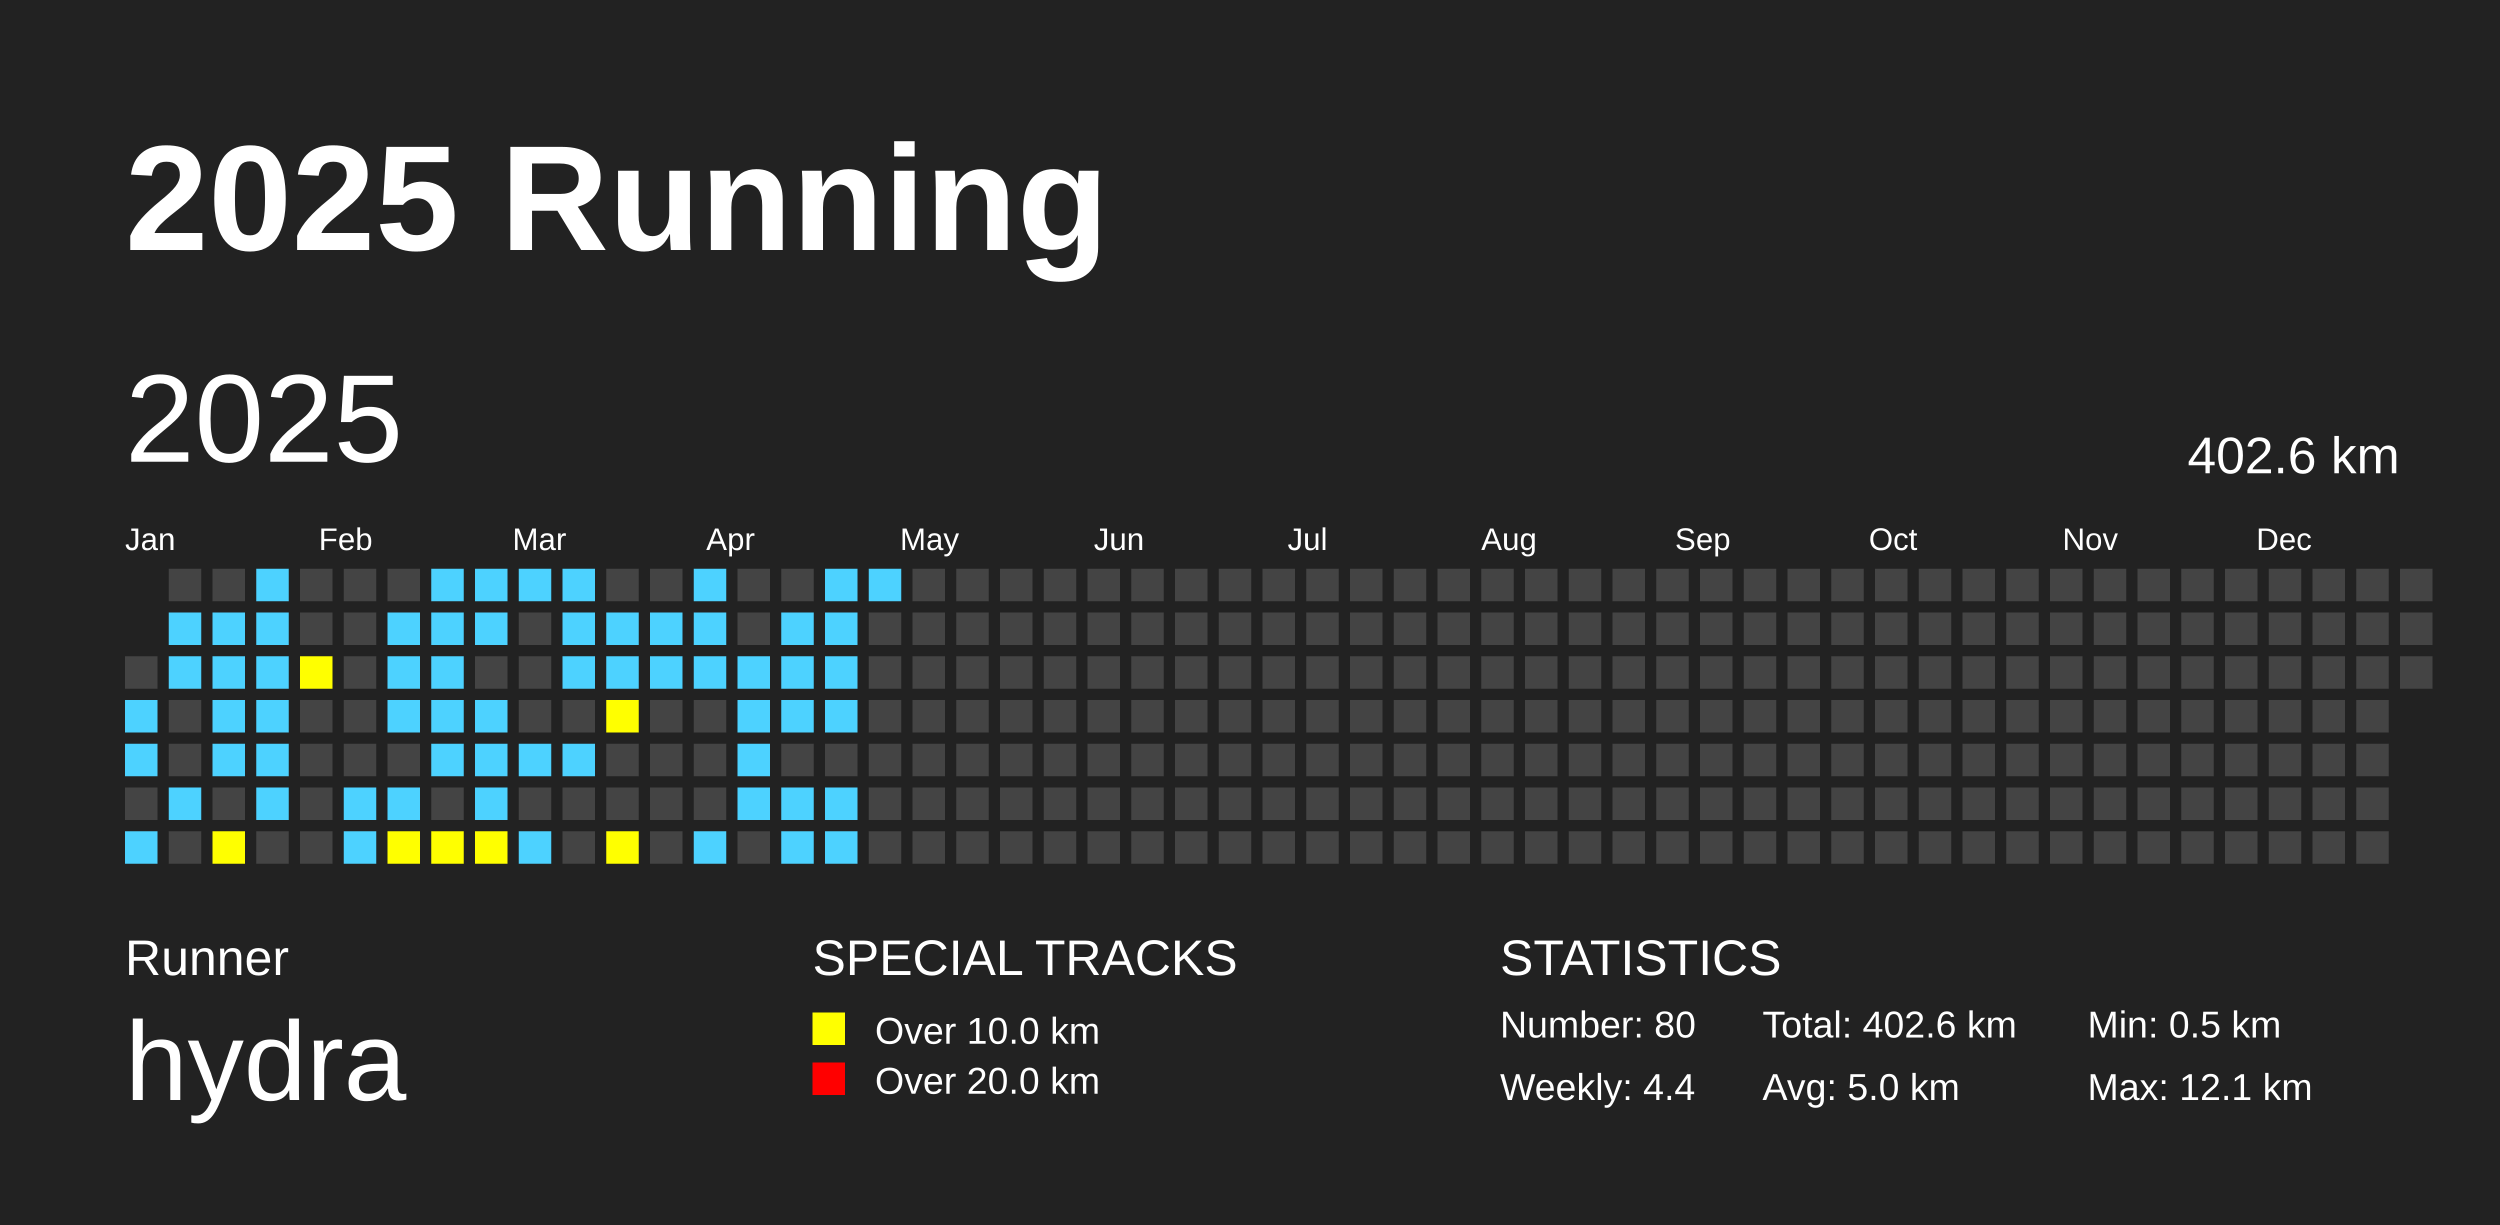
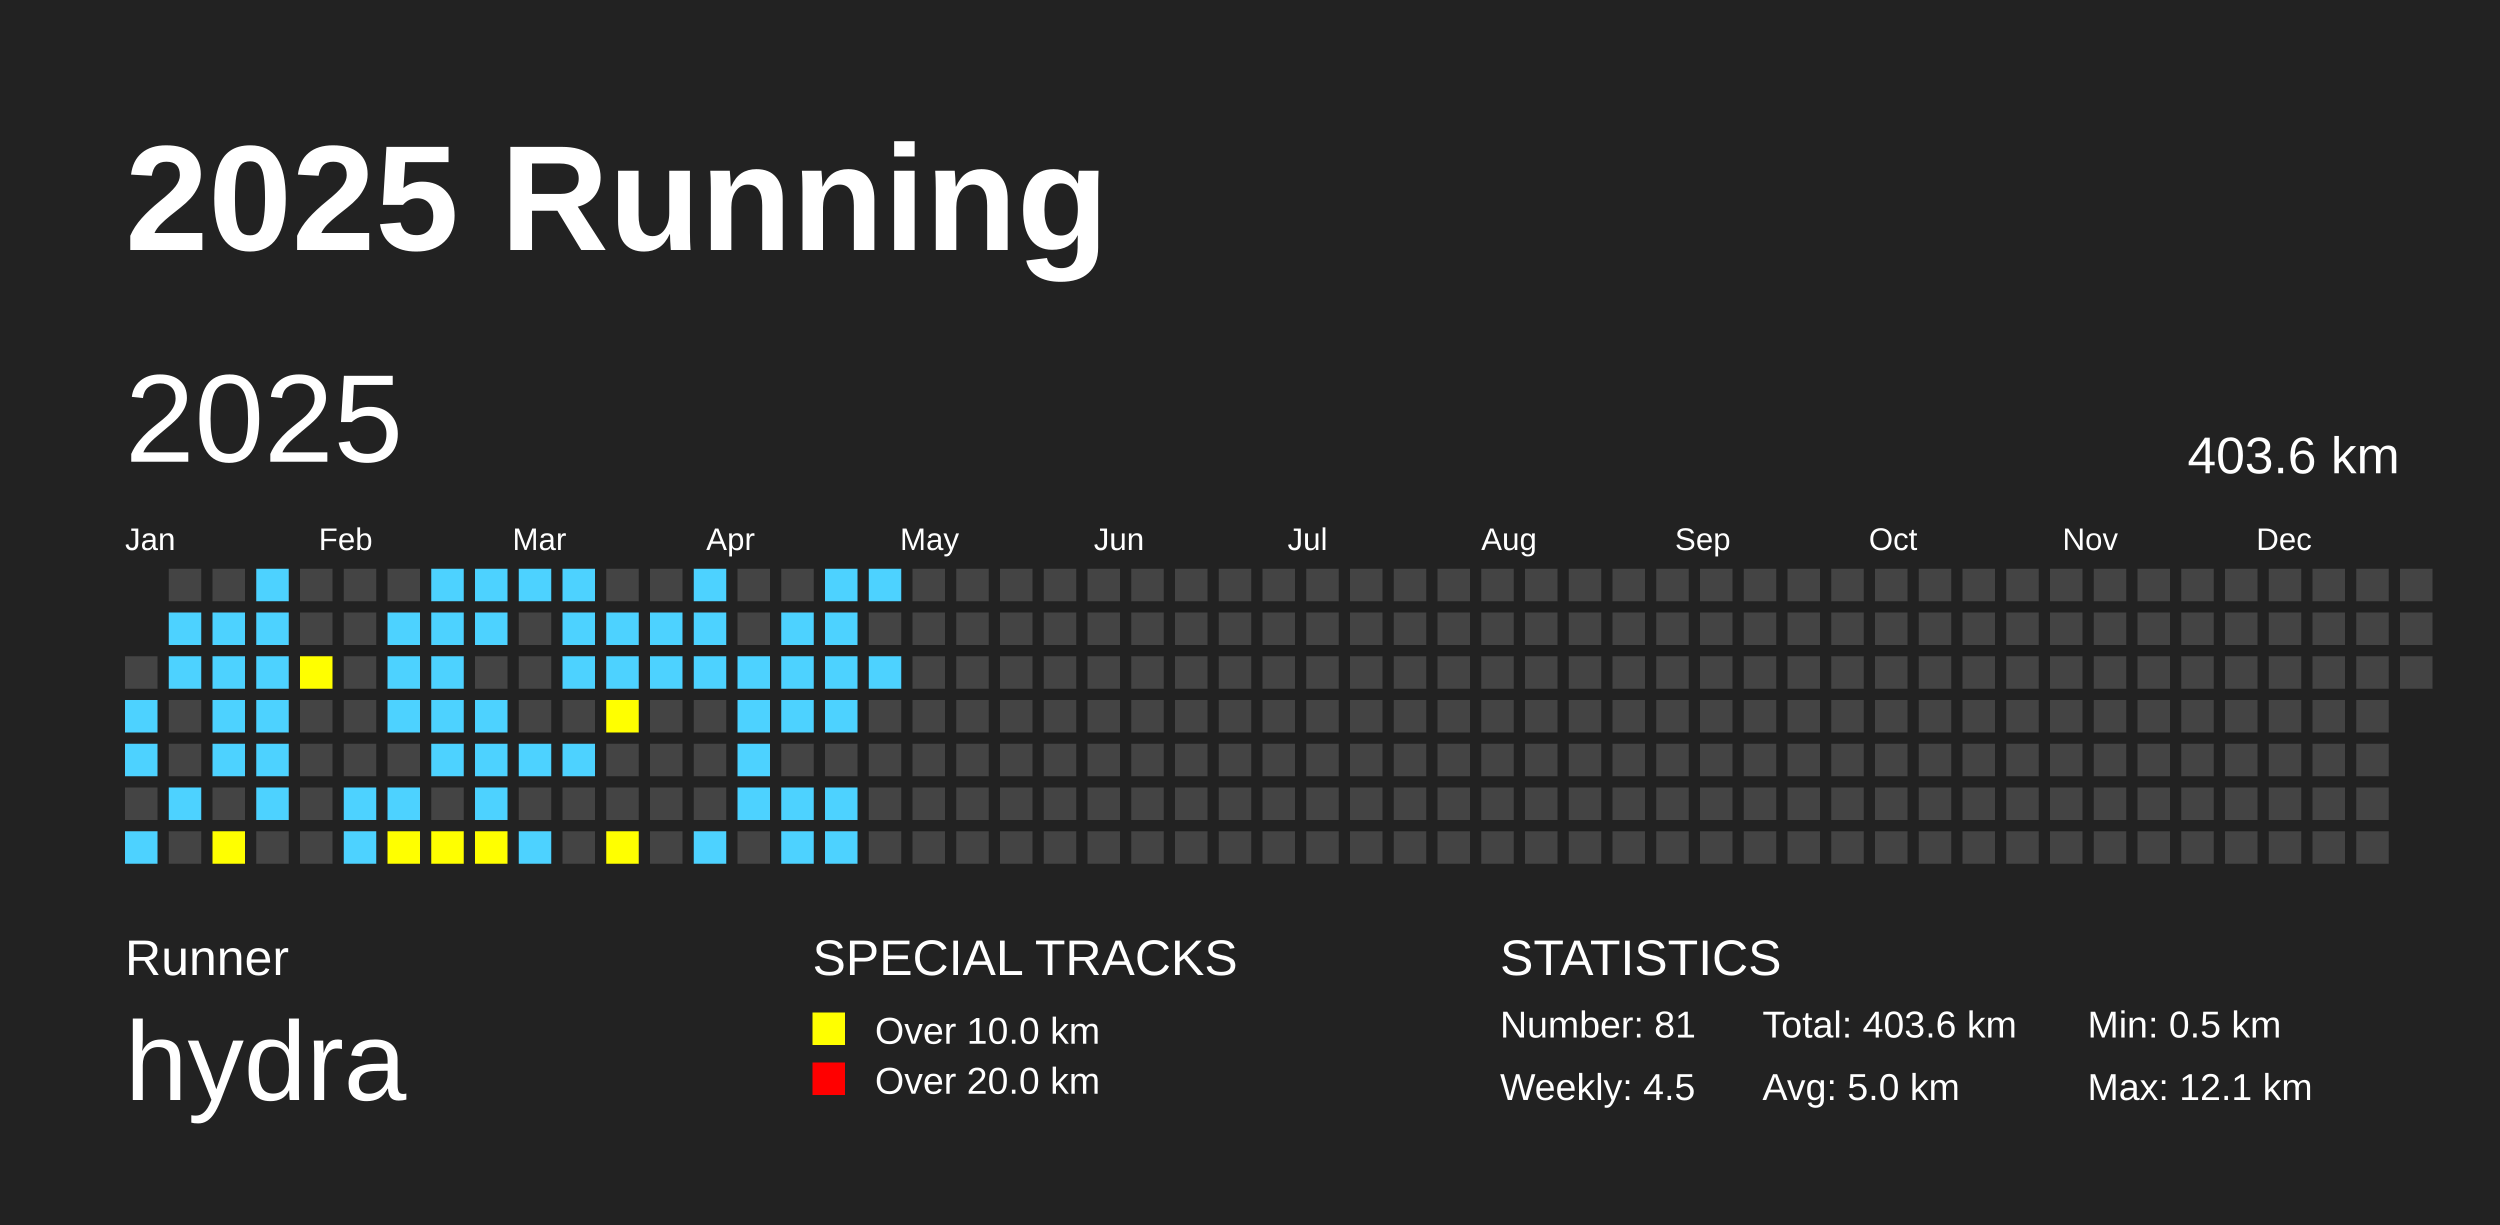
<svg xmlns="http://www.w3.org/2000/svg" baseProfile="full" height="98mm" version="1.1" viewBox="0,0,200,98" width="200mm">
  <defs />
  <rect fill="#222222" height="98" width="200" x="0" y="0" />
  <text fill="#FFFFFF" style="font-size:12px; font-family:Arial; font-weight:bold;" x="10" y="20">2025 Running</text>
  <text fill="#FFFFFF" style="font-size:4px; font-family:Arial" x="10" y="78">Runner</text>
  <text fill="#FFFFFF" style="font-size:9px; font-family:Arial" x="10" y="88">hydra</text>
  <text fill="#FFFFFF" style="font-size:4px; font-family:Arial" x="65" y="78">SPECIAL TRACKS</text>
  <rect fill="yellow" height="2.6" width="2.6" x="65" y="81" />
  <text fill="#FFFFFF" style="font-size:3px; font-family:Arial" x="70" y="83.5">Over 10.0 km</text>
  <rect fill="red" height="2.6" width="2.6" x="65" y="85" />
  <text fill="#FFFFFF" style="font-size:3px; font-family:Arial" x="70" y="87.5">Over 20.0 km</text>
  <text fill="#FFFFFF" style="font-size:4px; font-family:Arial" x="120" y="78">STATISTICS</text>
-   <text fill="#FFFFFF" style="font-size:3px; font-family:Arial" x="120" y="83">Number: 80</text>
-   <text fill="#FFFFFF" style="font-size:3px; font-family:Arial" x="120" y="88">Weekly: 4.4</text>
-   <text fill="#FFFFFF" style="font-size:3px; font-family:Arial" x="141" y="83">Total: 402.6 km</text>
+   <text fill="#FFFFFF" style="font-size:3px; font-family:Arial" x="120" y="83">Number: 81</text>
+   <text fill="#FFFFFF" style="font-size:3px; font-family:Arial" x="120" y="88">Weekly: 4.5</text>
+   <text fill="#FFFFFF" style="font-size:3px; font-family:Arial" x="141" y="83">Total: 403.6 km</text>
  <text fill="#FFFFFF" style="font-size:3px; font-family:Arial" x="141" y="88">Avg: 5.0 km</text>
  <text fill="#FFFFFF" style="font-size:3px; font-family:Arial" x="167" y="83">Min: 0.5 km</text>
  <text fill="#FFFFFF" style="font-size:3px; font-family:Arial" x="167" y="88">Max: 12.1 km</text>
  <text dominant-baseline="hanging" fill="#FFFFFF" style="font-size:10.0px; font-family:Arial;" x="10" y="30">2025</text>
-   <text dominant-baseline="hanging" fill="#FFFFFF" style="font-size:4.125px; font-family:Arial;" x="175" y="35">402.6 km</text>
+   <text dominant-baseline="hanging" fill="#FFFFFF" style="font-size:4.125px; font-family:Arial;" x="175" y="35">403.6 km</text>
  <text fill="#FFFFFF" style="font-size:2.5px; font-family:Arial" x="10.0" y="44">Jan</text>
  <text fill="#FFFFFF" style="font-size:2.5px; font-family:Arial" x="25.5" y="44">Feb</text>
  <text fill="#FFFFFF" style="font-size:2.5px; font-family:Arial" x="41.0" y="44">Mar</text>
  <text fill="#FFFFFF" style="font-size:2.5px; font-family:Arial" x="56.5" y="44">Apr</text>
  <text fill="#FFFFFF" style="font-size:2.5px; font-family:Arial" x="72.0" y="44">May</text>
  <text fill="#FFFFFF" style="font-size:2.5px; font-family:Arial" x="87.5" y="44">Jun</text>
  <text fill="#FFFFFF" style="font-size:2.5px; font-family:Arial" x="103.0" y="44">Jul</text>
  <text fill="#FFFFFF" style="font-size:2.5px; font-family:Arial" x="118.5" y="44">Aug</text>
  <text fill="#FFFFFF" style="font-size:2.5px; font-family:Arial" x="134.0" y="44">Sep</text>
  <text fill="#FFFFFF" style="font-size:2.5px; font-family:Arial" x="149.5" y="44">Oct</text>
  <text fill="#FFFFFF" style="font-size:2.5px; font-family:Arial" x="165.0" y="44">Nov</text>
  <text fill="#FFFFFF" style="font-size:2.5px; font-family:Arial" x="180.5" y="44">Dec</text>
  <rect fill="#444444" height="2.6" width="2.6" x="10.0" y="52.5" />
  <rect fill="#4DD2FF" height="2.6" width="2.6" x="10.0" y="56.0" />
  <rect fill="#4DD2FF" height="2.6" width="2.6" x="10.0" y="59.5" />
  <rect fill="#444444" height="2.6" width="2.6" x="10.0" y="63.0" />
  <rect fill="#4DD2FF" height="2.6" width="2.6" x="10.0" y="66.5" />
  <rect fill="#444444" height="2.6" width="2.6" x="13.5" y="45.5" />
  <rect fill="#4DD2FF" height="2.6" width="2.6" x="13.5" y="49.0" />
  <rect fill="#4DD2FF" height="2.6" width="2.6" x="13.5" y="52.5" />
  <rect fill="#444444" height="2.6" width="2.6" x="13.5" y="56.0" />
  <rect fill="#444444" height="2.6" width="2.6" x="13.5" y="59.5" />
  <rect fill="#4DD2FF" height="2.6" width="2.6" x="13.5" y="63.0" />
  <rect fill="#444444" height="2.6" width="2.6" x="13.5" y="66.5" />
  <rect fill="#444444" height="2.6" width="2.6" x="17.0" y="45.5" />
  <rect fill="#4DD2FF" height="2.6" width="2.6" x="17.0" y="49.0" />
  <rect fill="#4DD2FF" height="2.6" width="2.6" x="17.0" y="52.5" />
  <rect fill="#4DD2FF" height="2.6" width="2.6" x="17.0" y="56.0" />
  <rect fill="#4DD2FF" height="2.6" width="2.6" x="17.0" y="59.5" />
  <rect fill="#444444" height="2.6" width="2.6" x="17.0" y="63.0" />
  <rect fill="yellow" height="2.6" width="2.6" x="17.0" y="66.5" />
  <rect fill="#4DD2FF" height="2.6" width="2.6" x="20.5" y="45.5" />
  <rect fill="#4DD2FF" height="2.6" width="2.6" x="20.5" y="49.0" />
  <rect fill="#4DD2FF" height="2.6" width="2.6" x="20.5" y="52.5" />
  <rect fill="#4DD2FF" height="2.6" width="2.6" x="20.5" y="56.0" />
  <rect fill="#4DD2FF" height="2.6" width="2.6" x="20.5" y="59.5" />
  <rect fill="#4DD2FF" height="2.6" width="2.6" x="20.5" y="63.0" />
  <rect fill="#444444" height="2.6" width="2.6" x="20.5" y="66.5" />
  <rect fill="#444444" height="2.6" width="2.6" x="24.0" y="45.5" />
  <rect fill="#444444" height="2.6" width="2.6" x="24.0" y="49.0" />
  <rect fill="yellow" height="2.6" width="2.6" x="24.0" y="52.5" />
  <rect fill="#444444" height="2.6" width="2.6" x="24.0" y="56.0" />
  <rect fill="#444444" height="2.6" width="2.6" x="24.0" y="59.5" />
  <rect fill="#444444" height="2.6" width="2.6" x="24.0" y="63.0" />
  <rect fill="#444444" height="2.6" width="2.6" x="24.0" y="66.5" />
  <rect fill="#444444" height="2.6" width="2.6" x="27.5" y="45.5" />
  <rect fill="#444444" height="2.6" width="2.6" x="27.5" y="49.0" />
  <rect fill="#444444" height="2.6" width="2.6" x="27.5" y="52.5" />
  <rect fill="#444444" height="2.6" width="2.6" x="27.5" y="56.0" />
  <rect fill="#444444" height="2.6" width="2.6" x="27.5" y="59.5" />
  <rect fill="#4DD2FF" height="2.6" width="2.6" x="27.5" y="63.0" />
  <rect fill="#4DD2FF" height="2.6" width="2.6" x="27.5" y="66.5" />
  <rect fill="#444444" height="2.6" width="2.6" x="31.0" y="45.5" />
  <rect fill="#4DD2FF" height="2.6" width="2.6" x="31.0" y="49.0" />
  <rect fill="#4DD2FF" height="2.6" width="2.6" x="31.0" y="52.5" />
  <rect fill="#4DD2FF" height="2.6" width="2.6" x="31.0" y="56.0" />
  <rect fill="#444444" height="2.6" width="2.6" x="31.0" y="59.5" />
  <rect fill="#4DD2FF" height="2.6" width="2.6" x="31.0" y="63.0" />
  <rect fill="yellow" height="2.6" width="2.6" x="31.0" y="66.5" />
  <rect fill="#4DD2FF" height="2.6" width="2.6" x="34.5" y="45.5" />
  <rect fill="#4DD2FF" height="2.6" width="2.6" x="34.5" y="49.0" />
  <rect fill="#4DD2FF" height="2.6" width="2.6" x="34.5" y="52.5" />
  <rect fill="#4DD2FF" height="2.6" width="2.6" x="34.5" y="56.0" />
  <rect fill="#4DD2FF" height="2.6" width="2.6" x="34.5" y="59.5" />
  <rect fill="#444444" height="2.6" width="2.6" x="34.5" y="63.0" />
  <rect fill="yellow" height="2.6" width="2.6" x="34.5" y="66.5" />
  <rect fill="#4DD2FF" height="2.6" width="2.6" x="38.0" y="45.5" />
  <rect fill="#4DD2FF" height="2.6" width="2.6" x="38.0" y="49.0" />
  <rect fill="#444444" height="2.6" width="2.6" x="38.0" y="52.5" />
  <rect fill="#4DD2FF" height="2.6" width="2.6" x="38.0" y="56.0" />
  <rect fill="#4DD2FF" height="2.6" width="2.6" x="38.0" y="59.5" />
  <rect fill="#4DD2FF" height="2.6" width="2.6" x="38.0" y="63.0" />
  <rect fill="yellow" height="2.6" width="2.6" x="38.0" y="66.5" />
  <rect fill="#4DD2FF" height="2.6" width="2.6" x="41.5" y="45.5" />
  <rect fill="#444444" height="2.6" width="2.6" x="41.5" y="49.0" />
  <rect fill="#444444" height="2.6" width="2.6" x="41.5" y="52.5" />
  <rect fill="#444444" height="2.6" width="2.6" x="41.5" y="56.0" />
  <rect fill="#4DD2FF" height="2.6" width="2.6" x="41.5" y="59.5" />
  <rect fill="#444444" height="2.6" width="2.6" x="41.5" y="63.0" />
  <rect fill="#4DD2FF" height="2.6" width="2.6" x="41.5" y="66.5" />
  <rect fill="#4DD2FF" height="2.6" width="2.6" x="45.0" y="45.5" />
  <rect fill="#4DD2FF" height="2.6" width="2.6" x="45.0" y="49.0" />
  <rect fill="#4DD2FF" height="2.6" width="2.6" x="45.0" y="52.5" />
  <rect fill="#444444" height="2.6" width="2.6" x="45.0" y="56.0" />
  <rect fill="#4DD2FF" height="2.6" width="2.6" x="45.0" y="59.5" />
  <rect fill="#444444" height="2.6" width="2.6" x="45.0" y="63.0" />
  <rect fill="#444444" height="2.6" width="2.6" x="45.0" y="66.5" />
  <rect fill="#444444" height="2.6" width="2.6" x="48.5" y="45.5" />
  <rect fill="#4DD2FF" height="2.6" width="2.6" x="48.5" y="49.0" />
  <rect fill="#4DD2FF" height="2.6" width="2.6" x="48.5" y="52.5" />
  <rect fill="yellow" height="2.6" width="2.6" x="48.5" y="56.0" />
  <rect fill="#444444" height="2.6" width="2.6" x="48.5" y="59.5" />
  <rect fill="#444444" height="2.6" width="2.6" x="48.5" y="63.0" />
  <rect fill="yellow" height="2.6" width="2.6" x="48.5" y="66.5" />
  <rect fill="#444444" height="2.6" width="2.6" x="52.0" y="45.5" />
  <rect fill="#4DD2FF" height="2.6" width="2.6" x="52.0" y="49.0" />
  <rect fill="#4DD2FF" height="2.6" width="2.6" x="52.0" y="52.5" />
  <rect fill="#444444" height="2.6" width="2.6" x="52.0" y="56.0" />
  <rect fill="#444444" height="2.6" width="2.6" x="52.0" y="59.5" />
  <rect fill="#444444" height="2.6" width="2.6" x="52.0" y="63.0" />
  <rect fill="#444444" height="2.6" width="2.6" x="52.0" y="66.5" />
  <rect fill="#4DD2FF" height="2.6" width="2.6" x="55.5" y="45.5" />
  <rect fill="#4DD2FF" height="2.6" width="2.6" x="55.5" y="49.0" />
  <rect fill="#4DD2FF" height="2.6" width="2.6" x="55.5" y="52.5" />
  <rect fill="#444444" height="2.6" width="2.6" x="55.5" y="56.0" />
  <rect fill="#444444" height="2.6" width="2.6" x="55.5" y="59.5" />
  <rect fill="#444444" height="2.6" width="2.6" x="55.5" y="63.0" />
  <rect fill="#4DD2FF" height="2.6" width="2.6" x="55.5" y="66.5" />
  <rect fill="#444444" height="2.6" width="2.6" x="59.0" y="45.5" />
  <rect fill="#444444" height="2.6" width="2.6" x="59.0" y="49.0" />
  <rect fill="#4DD2FF" height="2.6" width="2.6" x="59.0" y="52.5" />
  <rect fill="#4DD2FF" height="2.6" width="2.6" x="59.0" y="56.0" />
  <rect fill="#4DD2FF" height="2.6" width="2.6" x="59.0" y="59.5" />
  <rect fill="#4DD2FF" height="2.6" width="2.6" x="59.0" y="63.0" />
  <rect fill="#444444" height="2.6" width="2.6" x="59.0" y="66.5" />
  <rect fill="#444444" height="2.6" width="2.6" x="62.5" y="45.5" />
  <rect fill="#4DD2FF" height="2.6" width="2.6" x="62.5" y="49.0" />
  <rect fill="#4DD2FF" height="2.6" width="2.6" x="62.5" y="52.5" />
  <rect fill="#4DD2FF" height="2.6" width="2.6" x="62.5" y="56.0" />
  <rect fill="#444444" height="2.6" width="2.6" x="62.5" y="59.5" />
  <rect fill="#4DD2FF" height="2.6" width="2.6" x="62.5" y="63.0" />
  <rect fill="#4DD2FF" height="2.6" width="2.6" x="62.5" y="66.5" />
  <rect fill="#4DD2FF" height="2.6" width="2.6" x="66.0" y="45.5" />
  <rect fill="#4DD2FF" height="2.6" width="2.6" x="66.0" y="49.0" />
  <rect fill="#4DD2FF" height="2.6" width="2.6" x="66.0" y="52.5" />
  <rect fill="#4DD2FF" height="2.6" width="2.6" x="66.0" y="56.0" />
  <rect fill="#444444" height="2.6" width="2.6" x="66.0" y="59.5" />
  <rect fill="#4DD2FF" height="2.6" width="2.6" x="66.0" y="63.0" />
  <rect fill="#4DD2FF" height="2.6" width="2.6" x="66.0" y="66.5" />
  <rect fill="#4DD2FF" height="2.6" width="2.6" x="69.5" y="45.5" />
  <rect fill="#444444" height="2.6" width="2.6" x="69.5" y="49.0" />
-   <rect fill="#444444" height="2.6" width="2.6" x="69.5" y="52.5" />
+   <rect fill="#4DD2FF" height="2.6" width="2.6" x="69.5" y="52.5" />
  <rect fill="#444444" height="2.6" width="2.6" x="69.5" y="56.0" />
  <rect fill="#444444" height="2.6" width="2.6" x="69.5" y="59.5" />
  <rect fill="#444444" height="2.6" width="2.6" x="69.5" y="63.0" />
  <rect fill="#444444" height="2.6" width="2.6" x="69.5" y="66.5" />
  <rect fill="#444444" height="2.6" width="2.6" x="73.0" y="45.5" />
  <rect fill="#444444" height="2.6" width="2.6" x="73.0" y="49.0" />
  <rect fill="#444444" height="2.6" width="2.6" x="73.0" y="52.5" />
  <rect fill="#444444" height="2.6" width="2.6" x="73.0" y="56.0" />
  <rect fill="#444444" height="2.6" width="2.6" x="73.0" y="59.5" />
  <rect fill="#444444" height="2.6" width="2.6" x="73.0" y="63.0" />
  <rect fill="#444444" height="2.6" width="2.6" x="73.0" y="66.5" />
  <rect fill="#444444" height="2.6" width="2.6" x="76.5" y="45.5" />
  <rect fill="#444444" height="2.6" width="2.6" x="76.5" y="49.0" />
  <rect fill="#444444" height="2.6" width="2.6" x="76.5" y="52.5" />
  <rect fill="#444444" height="2.6" width="2.6" x="76.5" y="56.0" />
  <rect fill="#444444" height="2.6" width="2.6" x="76.5" y="59.5" />
  <rect fill="#444444" height="2.6" width="2.6" x="76.5" y="63.0" />
  <rect fill="#444444" height="2.6" width="2.6" x="76.5" y="66.5" />
  <rect fill="#444444" height="2.6" width="2.6" x="80.0" y="45.5" />
  <rect fill="#444444" height="2.6" width="2.6" x="80.0" y="49.0" />
  <rect fill="#444444" height="2.6" width="2.6" x="80.0" y="52.5" />
  <rect fill="#444444" height="2.6" width="2.6" x="80.0" y="56.0" />
  <rect fill="#444444" height="2.6" width="2.6" x="80.0" y="59.5" />
  <rect fill="#444444" height="2.6" width="2.6" x="80.0" y="63.0" />
  <rect fill="#444444" height="2.6" width="2.6" x="80.0" y="66.5" />
  <rect fill="#444444" height="2.6" width="2.6" x="83.5" y="45.5" />
  <rect fill="#444444" height="2.6" width="2.6" x="83.5" y="49.0" />
  <rect fill="#444444" height="2.6" width="2.6" x="83.5" y="52.5" />
  <rect fill="#444444" height="2.6" width="2.6" x="83.5" y="56.0" />
  <rect fill="#444444" height="2.6" width="2.6" x="83.5" y="59.5" />
  <rect fill="#444444" height="2.6" width="2.6" x="83.5" y="63.0" />
  <rect fill="#444444" height="2.6" width="2.6" x="83.5" y="66.5" />
  <rect fill="#444444" height="2.6" width="2.6" x="87.0" y="45.5" />
  <rect fill="#444444" height="2.6" width="2.6" x="87.0" y="49.0" />
  <rect fill="#444444" height="2.6" width="2.6" x="87.0" y="52.5" />
  <rect fill="#444444" height="2.6" width="2.6" x="87.0" y="56.0" />
  <rect fill="#444444" height="2.6" width="2.6" x="87.0" y="59.5" />
  <rect fill="#444444" height="2.6" width="2.6" x="87.0" y="63.0" />
  <rect fill="#444444" height="2.6" width="2.6" x="87.0" y="66.5" />
  <rect fill="#444444" height="2.6" width="2.6" x="90.5" y="45.5" />
  <rect fill="#444444" height="2.6" width="2.6" x="90.5" y="49.0" />
  <rect fill="#444444" height="2.6" width="2.6" x="90.5" y="52.5" />
  <rect fill="#444444" height="2.6" width="2.6" x="90.5" y="56.0" />
  <rect fill="#444444" height="2.6" width="2.6" x="90.5" y="59.5" />
  <rect fill="#444444" height="2.6" width="2.6" x="90.5" y="63.0" />
  <rect fill="#444444" height="2.6" width="2.6" x="90.5" y="66.5" />
  <rect fill="#444444" height="2.6" width="2.6" x="94.0" y="45.5" />
  <rect fill="#444444" height="2.6" width="2.6" x="94.0" y="49.0" />
  <rect fill="#444444" height="2.6" width="2.6" x="94.0" y="52.5" />
  <rect fill="#444444" height="2.6" width="2.6" x="94.0" y="56.0" />
  <rect fill="#444444" height="2.6" width="2.6" x="94.0" y="59.5" />
  <rect fill="#444444" height="2.6" width="2.6" x="94.0" y="63.0" />
  <rect fill="#444444" height="2.6" width="2.6" x="94.0" y="66.5" />
  <rect fill="#444444" height="2.6" width="2.6" x="97.5" y="45.5" />
  <rect fill="#444444" height="2.6" width="2.6" x="97.5" y="49.0" />
  <rect fill="#444444" height="2.6" width="2.6" x="97.5" y="52.5" />
  <rect fill="#444444" height="2.6" width="2.6" x="97.5" y="56.0" />
  <rect fill="#444444" height="2.6" width="2.6" x="97.5" y="59.5" />
  <rect fill="#444444" height="2.6" width="2.6" x="97.5" y="63.0" />
  <rect fill="#444444" height="2.6" width="2.6" x="97.5" y="66.5" />
  <rect fill="#444444" height="2.6" width="2.6" x="101.0" y="45.5" />
  <rect fill="#444444" height="2.6" width="2.6" x="101.0" y="49.0" />
  <rect fill="#444444" height="2.6" width="2.6" x="101.0" y="52.5" />
  <rect fill="#444444" height="2.6" width="2.6" x="101.0" y="56.0" />
  <rect fill="#444444" height="2.6" width="2.6" x="101.0" y="59.5" />
  <rect fill="#444444" height="2.6" width="2.6" x="101.0" y="63.0" />
  <rect fill="#444444" height="2.6" width="2.6" x="101.0" y="66.5" />
  <rect fill="#444444" height="2.6" width="2.6" x="104.5" y="45.5" />
  <rect fill="#444444" height="2.6" width="2.6" x="104.5" y="49.0" />
  <rect fill="#444444" height="2.6" width="2.6" x="104.5" y="52.5" />
  <rect fill="#444444" height="2.6" width="2.6" x="104.5" y="56.0" />
  <rect fill="#444444" height="2.6" width="2.6" x="104.5" y="59.5" />
  <rect fill="#444444" height="2.6" width="2.6" x="104.5" y="63.0" />
  <rect fill="#444444" height="2.6" width="2.6" x="104.5" y="66.5" />
  <rect fill="#444444" height="2.6" width="2.6" x="108.0" y="45.5" />
  <rect fill="#444444" height="2.6" width="2.6" x="108.0" y="49.0" />
  <rect fill="#444444" height="2.6" width="2.6" x="108.0" y="52.5" />
  <rect fill="#444444" height="2.6" width="2.6" x="108.0" y="56.0" />
  <rect fill="#444444" height="2.6" width="2.6" x="108.0" y="59.5" />
  <rect fill="#444444" height="2.6" width="2.6" x="108.0" y="63.0" />
  <rect fill="#444444" height="2.6" width="2.6" x="108.0" y="66.5" />
  <rect fill="#444444" height="2.6" width="2.6" x="111.5" y="45.5" />
  <rect fill="#444444" height="2.6" width="2.6" x="111.5" y="49.0" />
  <rect fill="#444444" height="2.6" width="2.6" x="111.5" y="52.5" />
  <rect fill="#444444" height="2.6" width="2.6" x="111.5" y="56.0" />
  <rect fill="#444444" height="2.6" width="2.6" x="111.5" y="59.5" />
  <rect fill="#444444" height="2.6" width="2.6" x="111.5" y="63.0" />
  <rect fill="#444444" height="2.6" width="2.6" x="111.5" y="66.5" />
  <rect fill="#444444" height="2.6" width="2.6" x="115.0" y="45.5" />
  <rect fill="#444444" height="2.6" width="2.6" x="115.0" y="49.0" />
  <rect fill="#444444" height="2.6" width="2.6" x="115.0" y="52.5" />
  <rect fill="#444444" height="2.6" width="2.6" x="115.0" y="56.0" />
  <rect fill="#444444" height="2.6" width="2.6" x="115.0" y="59.5" />
  <rect fill="#444444" height="2.6" width="2.6" x="115.0" y="63.0" />
  <rect fill="#444444" height="2.6" width="2.6" x="115.0" y="66.5" />
  <rect fill="#444444" height="2.6" width="2.6" x="118.5" y="45.5" />
  <rect fill="#444444" height="2.6" width="2.6" x="118.5" y="49.0" />
  <rect fill="#444444" height="2.6" width="2.6" x="118.5" y="52.5" />
  <rect fill="#444444" height="2.6" width="2.6" x="118.5" y="56.0" />
  <rect fill="#444444" height="2.6" width="2.6" x="118.5" y="59.5" />
  <rect fill="#444444" height="2.6" width="2.6" x="118.5" y="63.0" />
  <rect fill="#444444" height="2.6" width="2.6" x="118.5" y="66.5" />
  <rect fill="#444444" height="2.6" width="2.6" x="122.0" y="45.5" />
  <rect fill="#444444" height="2.6" width="2.6" x="122.0" y="49.0" />
  <rect fill="#444444" height="2.6" width="2.6" x="122.0" y="52.5" />
  <rect fill="#444444" height="2.6" width="2.6" x="122.0" y="56.0" />
  <rect fill="#444444" height="2.6" width="2.6" x="122.0" y="59.5" />
  <rect fill="#444444" height="2.6" width="2.6" x="122.0" y="63.0" />
  <rect fill="#444444" height="2.6" width="2.6" x="122.0" y="66.5" />
  <rect fill="#444444" height="2.6" width="2.6" x="125.5" y="45.5" />
  <rect fill="#444444" height="2.6" width="2.6" x="125.5" y="49.0" />
  <rect fill="#444444" height="2.6" width="2.6" x="125.5" y="52.5" />
  <rect fill="#444444" height="2.6" width="2.6" x="125.5" y="56.0" />
  <rect fill="#444444" height="2.6" width="2.6" x="125.5" y="59.5" />
  <rect fill="#444444" height="2.6" width="2.6" x="125.5" y="63.0" />
  <rect fill="#444444" height="2.6" width="2.6" x="125.5" y="66.5" />
  <rect fill="#444444" height="2.6" width="2.6" x="129.0" y="45.5" />
  <rect fill="#444444" height="2.6" width="2.6" x="129.0" y="49.0" />
  <rect fill="#444444" height="2.6" width="2.6" x="129.0" y="52.5" />
  <rect fill="#444444" height="2.6" width="2.6" x="129.0" y="56.0" />
  <rect fill="#444444" height="2.6" width="2.6" x="129.0" y="59.5" />
  <rect fill="#444444" height="2.6" width="2.6" x="129.0" y="63.0" />
  <rect fill="#444444" height="2.6" width="2.6" x="129.0" y="66.5" />
  <rect fill="#444444" height="2.6" width="2.6" x="132.5" y="45.5" />
  <rect fill="#444444" height="2.6" width="2.6" x="132.5" y="49.0" />
  <rect fill="#444444" height="2.6" width="2.6" x="132.5" y="52.5" />
  <rect fill="#444444" height="2.6" width="2.6" x="132.5" y="56.0" />
  <rect fill="#444444" height="2.6" width="2.6" x="132.5" y="59.5" />
  <rect fill="#444444" height="2.6" width="2.6" x="132.5" y="63.0" />
  <rect fill="#444444" height="2.6" width="2.6" x="132.5" y="66.5" />
  <rect fill="#444444" height="2.6" width="2.6" x="136.0" y="45.5" />
  <rect fill="#444444" height="2.6" width="2.6" x="136.0" y="49.0" />
  <rect fill="#444444" height="2.6" width="2.6" x="136.0" y="52.5" />
  <rect fill="#444444" height="2.6" width="2.6" x="136.0" y="56.0" />
  <rect fill="#444444" height="2.6" width="2.6" x="136.0" y="59.5" />
  <rect fill="#444444" height="2.6" width="2.6" x="136.0" y="63.0" />
  <rect fill="#444444" height="2.6" width="2.6" x="136.0" y="66.5" />
  <rect fill="#444444" height="2.6" width="2.6" x="139.5" y="45.5" />
  <rect fill="#444444" height="2.6" width="2.6" x="139.5" y="49.0" />
  <rect fill="#444444" height="2.6" width="2.6" x="139.5" y="52.5" />
  <rect fill="#444444" height="2.6" width="2.6" x="139.5" y="56.0" />
  <rect fill="#444444" height="2.6" width="2.6" x="139.5" y="59.5" />
  <rect fill="#444444" height="2.6" width="2.6" x="139.5" y="63.0" />
  <rect fill="#444444" height="2.6" width="2.6" x="139.5" y="66.5" />
  <rect fill="#444444" height="2.6" width="2.6" x="143.0" y="45.5" />
  <rect fill="#444444" height="2.6" width="2.6" x="143.0" y="49.0" />
  <rect fill="#444444" height="2.6" width="2.6" x="143.0" y="52.5" />
  <rect fill="#444444" height="2.6" width="2.6" x="143.0" y="56.0" />
  <rect fill="#444444" height="2.6" width="2.6" x="143.0" y="59.5" />
  <rect fill="#444444" height="2.6" width="2.6" x="143.0" y="63.0" />
  <rect fill="#444444" height="2.6" width="2.6" x="143.0" y="66.5" />
  <rect fill="#444444" height="2.6" width="2.6" x="146.5" y="45.5" />
  <rect fill="#444444" height="2.6" width="2.6" x="146.5" y="49.0" />
  <rect fill="#444444" height="2.6" width="2.6" x="146.5" y="52.5" />
  <rect fill="#444444" height="2.6" width="2.6" x="146.5" y="56.0" />
  <rect fill="#444444" height="2.6" width="2.6" x="146.5" y="59.5" />
  <rect fill="#444444" height="2.6" width="2.6" x="146.5" y="63.0" />
  <rect fill="#444444" height="2.6" width="2.6" x="146.5" y="66.5" />
  <rect fill="#444444" height="2.6" width="2.6" x="150.0" y="45.5" />
  <rect fill="#444444" height="2.6" width="2.6" x="150.0" y="49.0" />
  <rect fill="#444444" height="2.6" width="2.6" x="150.0" y="52.5" />
  <rect fill="#444444" height="2.6" width="2.6" x="150.0" y="56.0" />
  <rect fill="#444444" height="2.6" width="2.6" x="150.0" y="59.5" />
  <rect fill="#444444" height="2.6" width="2.6" x="150.0" y="63.0" />
  <rect fill="#444444" height="2.6" width="2.6" x="150.0" y="66.5" />
  <rect fill="#444444" height="2.6" width="2.6" x="153.5" y="45.5" />
  <rect fill="#444444" height="2.6" width="2.6" x="153.5" y="49.0" />
  <rect fill="#444444" height="2.6" width="2.6" x="153.5" y="52.5" />
  <rect fill="#444444" height="2.6" width="2.6" x="153.5" y="56.0" />
  <rect fill="#444444" height="2.6" width="2.6" x="153.5" y="59.5" />
  <rect fill="#444444" height="2.6" width="2.6" x="153.5" y="63.0" />
  <rect fill="#444444" height="2.6" width="2.6" x="153.5" y="66.5" />
  <rect fill="#444444" height="2.6" width="2.6" x="157.0" y="45.5" />
  <rect fill="#444444" height="2.6" width="2.6" x="157.0" y="49.0" />
  <rect fill="#444444" height="2.6" width="2.6" x="157.0" y="52.5" />
  <rect fill="#444444" height="2.6" width="2.6" x="157.0" y="56.0" />
  <rect fill="#444444" height="2.6" width="2.6" x="157.0" y="59.5" />
  <rect fill="#444444" height="2.6" width="2.6" x="157.0" y="63.0" />
  <rect fill="#444444" height="2.6" width="2.6" x="157.0" y="66.5" />
  <rect fill="#444444" height="2.6" width="2.6" x="160.5" y="45.5" />
  <rect fill="#444444" height="2.6" width="2.6" x="160.5" y="49.0" />
  <rect fill="#444444" height="2.6" width="2.6" x="160.5" y="52.5" />
  <rect fill="#444444" height="2.6" width="2.6" x="160.5" y="56.0" />
  <rect fill="#444444" height="2.6" width="2.6" x="160.5" y="59.5" />
  <rect fill="#444444" height="2.6" width="2.6" x="160.5" y="63.0" />
  <rect fill="#444444" height="2.6" width="2.6" x="160.5" y="66.5" />
  <rect fill="#444444" height="2.6" width="2.6" x="164.0" y="45.5" />
  <rect fill="#444444" height="2.6" width="2.6" x="164.0" y="49.0" />
  <rect fill="#444444" height="2.6" width="2.6" x="164.0" y="52.5" />
  <rect fill="#444444" height="2.6" width="2.6" x="164.0" y="56.0" />
  <rect fill="#444444" height="2.6" width="2.6" x="164.0" y="59.5" />
  <rect fill="#444444" height="2.6" width="2.6" x="164.0" y="63.0" />
  <rect fill="#444444" height="2.6" width="2.6" x="164.0" y="66.5" />
  <rect fill="#444444" height="2.6" width="2.6" x="167.5" y="45.5" />
  <rect fill="#444444" height="2.6" width="2.6" x="167.5" y="49.0" />
  <rect fill="#444444" height="2.6" width="2.6" x="167.5" y="52.5" />
  <rect fill="#444444" height="2.6" width="2.6" x="167.5" y="56.0" />
  <rect fill="#444444" height="2.6" width="2.6" x="167.5" y="59.5" />
  <rect fill="#444444" height="2.6" width="2.6" x="167.5" y="63.0" />
  <rect fill="#444444" height="2.6" width="2.6" x="167.5" y="66.5" />
  <rect fill="#444444" height="2.6" width="2.6" x="171.0" y="45.5" />
  <rect fill="#444444" height="2.6" width="2.6" x="171.0" y="49.0" />
  <rect fill="#444444" height="2.6" width="2.6" x="171.0" y="52.5" />
  <rect fill="#444444" height="2.6" width="2.6" x="171.0" y="56.0" />
  <rect fill="#444444" height="2.6" width="2.6" x="171.0" y="59.5" />
  <rect fill="#444444" height="2.6" width="2.6" x="171.0" y="63.0" />
  <rect fill="#444444" height="2.6" width="2.6" x="171.0" y="66.5" />
  <rect fill="#444444" height="2.6" width="2.6" x="174.5" y="45.5" />
  <rect fill="#444444" height="2.6" width="2.6" x="174.5" y="49.0" />
  <rect fill="#444444" height="2.6" width="2.6" x="174.5" y="52.5" />
  <rect fill="#444444" height="2.6" width="2.6" x="174.5" y="56.0" />
  <rect fill="#444444" height="2.6" width="2.6" x="174.5" y="59.5" />
  <rect fill="#444444" height="2.6" width="2.6" x="174.5" y="63.0" />
  <rect fill="#444444" height="2.6" width="2.6" x="174.5" y="66.5" />
  <rect fill="#444444" height="2.6" width="2.6" x="178.0" y="45.5" />
  <rect fill="#444444" height="2.6" width="2.6" x="178.0" y="49.0" />
  <rect fill="#444444" height="2.6" width="2.6" x="178.0" y="52.5" />
  <rect fill="#444444" height="2.6" width="2.6" x="178.0" y="56.0" />
  <rect fill="#444444" height="2.6" width="2.6" x="178.0" y="59.5" />
  <rect fill="#444444" height="2.6" width="2.6" x="178.0" y="63.0" />
  <rect fill="#444444" height="2.6" width="2.6" x="178.0" y="66.5" />
  <rect fill="#444444" height="2.6" width="2.6" x="181.5" y="45.5" />
  <rect fill="#444444" height="2.6" width="2.6" x="181.5" y="49.0" />
  <rect fill="#444444" height="2.6" width="2.6" x="181.5" y="52.5" />
  <rect fill="#444444" height="2.6" width="2.6" x="181.5" y="56.0" />
  <rect fill="#444444" height="2.6" width="2.6" x="181.5" y="59.5" />
  <rect fill="#444444" height="2.6" width="2.6" x="181.5" y="63.0" />
  <rect fill="#444444" height="2.6" width="2.6" x="181.5" y="66.5" />
  <rect fill="#444444" height="2.6" width="2.6" x="185.0" y="45.5" />
  <rect fill="#444444" height="2.6" width="2.6" x="185.0" y="49.0" />
  <rect fill="#444444" height="2.6" width="2.6" x="185.0" y="52.5" />
  <rect fill="#444444" height="2.6" width="2.6" x="185.0" y="56.0" />
  <rect fill="#444444" height="2.6" width="2.6" x="185.0" y="59.5" />
  <rect fill="#444444" height="2.6" width="2.6" x="185.0" y="63.0" />
  <rect fill="#444444" height="2.6" width="2.6" x="185.0" y="66.5" />
  <rect fill="#444444" height="2.6" width="2.6" x="188.5" y="45.5" />
  <rect fill="#444444" height="2.6" width="2.6" x="188.5" y="49.0" />
  <rect fill="#444444" height="2.6" width="2.6" x="188.5" y="52.5" />
  <rect fill="#444444" height="2.6" width="2.6" x="188.5" y="56.0" />
  <rect fill="#444444" height="2.6" width="2.6" x="188.5" y="59.5" />
  <rect fill="#444444" height="2.6" width="2.6" x="188.5" y="63.0" />
  <rect fill="#444444" height="2.6" width="2.6" x="188.5" y="66.5" />
  <rect fill="#444444" height="2.6" width="2.6" x="192.0" y="45.5" />
  <rect fill="#444444" height="2.6" width="2.6" x="192.0" y="49.0" />
  <rect fill="#444444" height="2.6" width="2.6" x="192.0" y="52.5" />
</svg>
